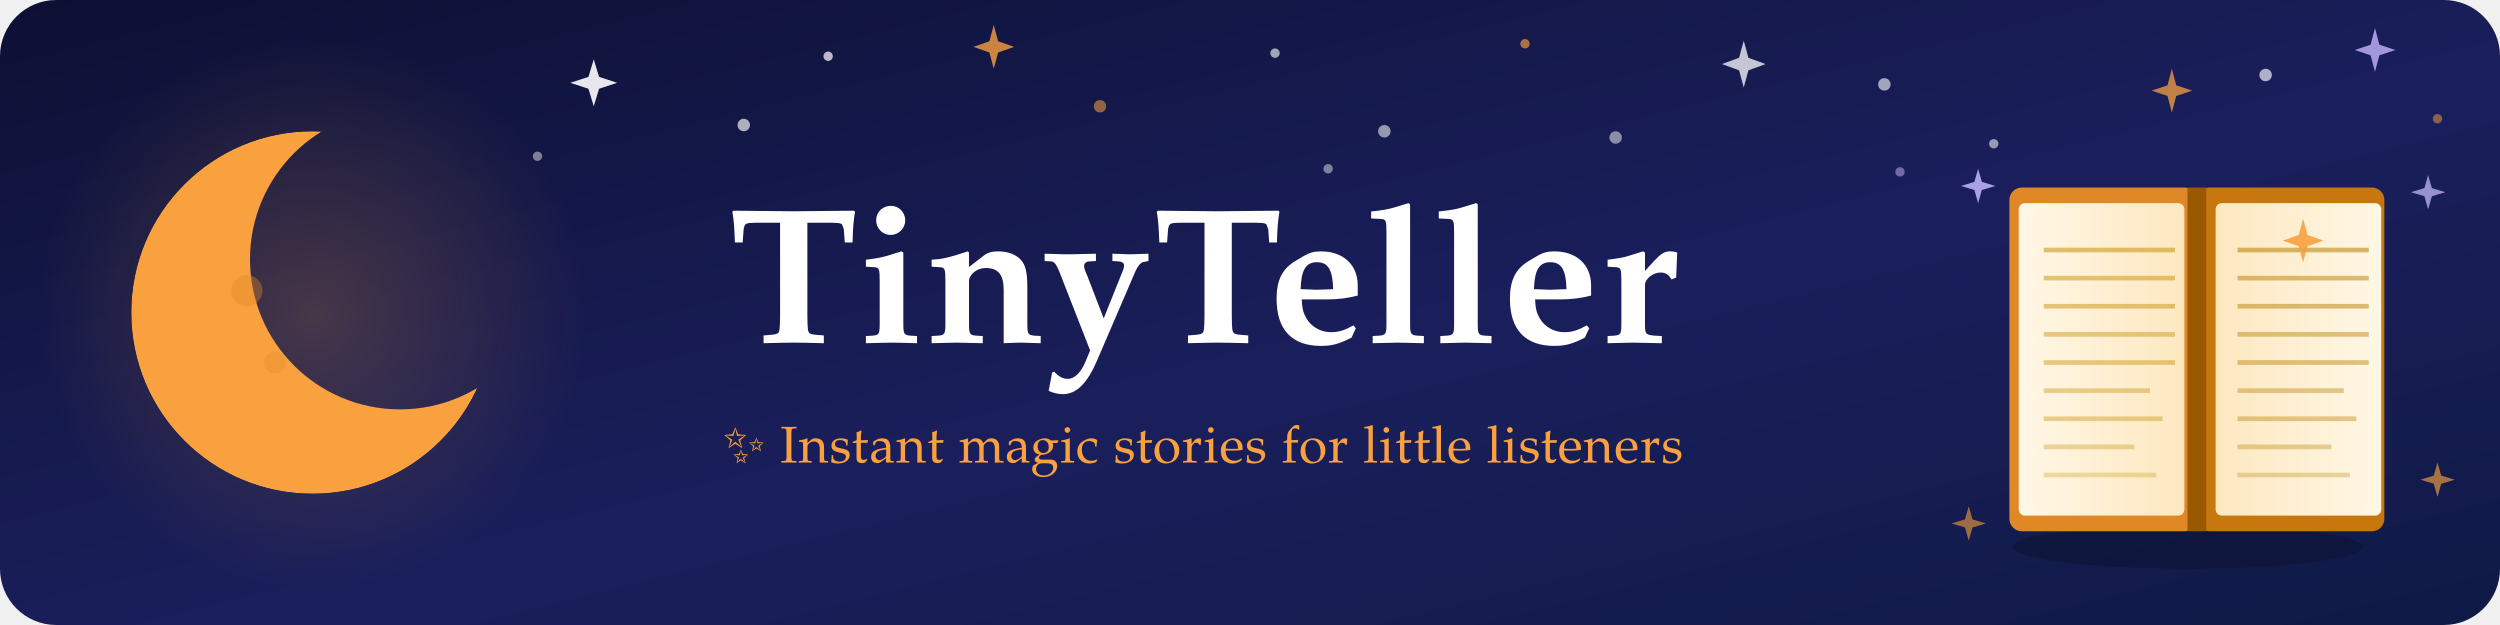
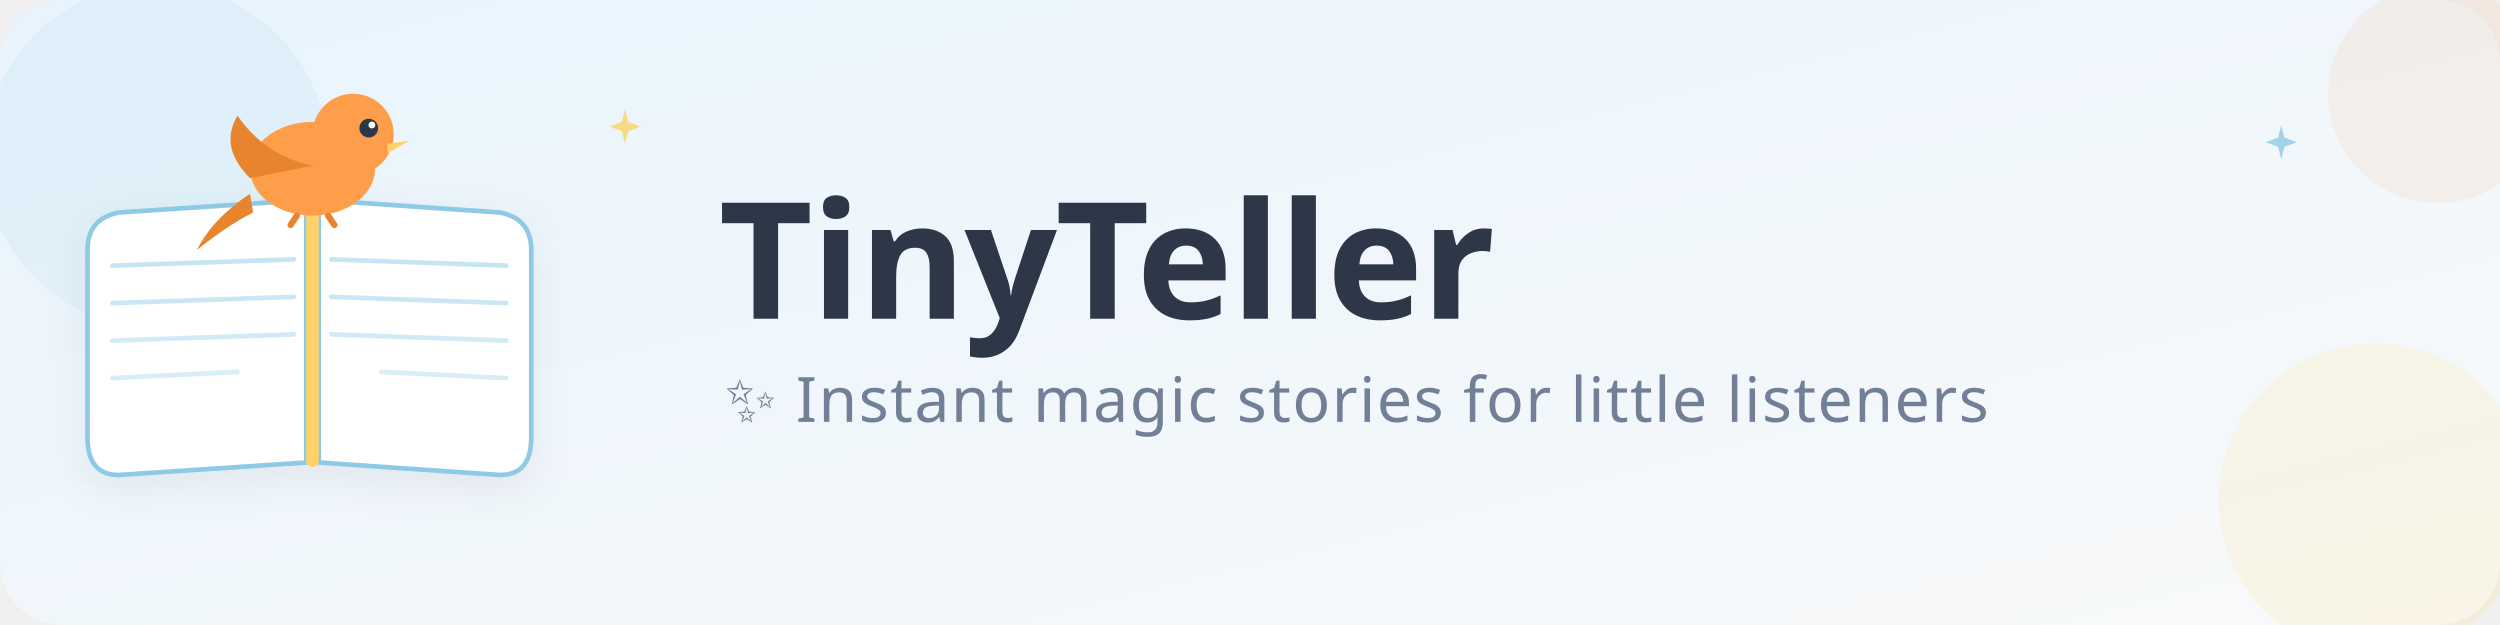
<svg xmlns="http://www.w3.org/2000/svg" viewBox="0 0 800 200">
  <defs>
-     <linearGradient id="sky" x1="0" y1="0" x2="1" y2="1" gradientUnits="objectBoundingBox">
-       <stop offset="0%" stop-color="#0d1033" />
-       <stop offset="55%" stop-color="#1a1f5c" />
-       <stop offset="100%" stop-color="#0f1a45" />
+     <linearGradient id="bgGrad" x1="0" y1="0" x2="1" y2="1">
+       <stop offset="0%" stop-color="#e8f4fd" />
+       <stop offset="100%" stop-color="#F8F9FA" />
    </linearGradient>
-     <radialGradient id="moonGlow" cx="50%" cy="50%" r="50%">
-       <stop offset="0%" stop-color="#f9a03f" stop-opacity="0.22" />
-       <stop offset="100%" stop-color="#f9a03f" stop-opacity="0" />
-     </radialGradient>
-     <mask id="crescent">
-       <circle cx="100" cy="100" r="58" fill="white" />
-       <circle cx="128" cy="83" r="48" fill="black" />
-     </mask>
-     <linearGradient id="pageL" x1="0" y1="0" x2="1" y2="0" gradientUnits="objectBoundingBox">
-       <stop offset="0%" stop-color="#fff7e6" />
-       <stop offset="100%" stop-color="#fde8c0" />
-     </linearGradient>
-     <linearGradient id="pageR" x1="0" y1="0" x2="1" y2="0" gradientUnits="objectBoundingBox">
-       <stop offset="0%" stop-color="#fde8c0" />
-       <stop offset="100%" stop-color="#fff7e6" />
-     </linearGradient>
+     <filter id="softShadow" x="-20%" y="-20%" width="140%" height="140%">
+       <feDropShadow dx="0" dy="4" stdDeviation="6" flood-color="#000" flood-opacity="0.06" />
+     </filter>
  </defs>
-   <rect width="800" height="200" rx="18" fill="url(#sky)" />
-   <circle cx="100" cy="100" r="88" fill="url(#moonGlow)" />
-   <circle cx="100" cy="100" r="58" fill="#f9a03f" mask="url(#crescent)" />
-   <circle cx="79" cy="93" r="5" fill="#e08826" opacity="0.38" />
-   <circle cx="88" cy="116" r="3.5" fill="#e08826" opacity="0.32" />
-   <path d="M190,19 L191.7,24.6 L197.5,26.5 L191.7,28.4 L190,34  L188.3,28.4 L182.5,26.5 L188.3,24.6Z" fill="white" opacity="0.90" />
-   <path d="M318,8  L319.4,13.2 L324.5,15  L319.4,16.8 L318,22  L316.6,16.8 L311.5,15  L316.6,13.2Z" fill="#f9a03f" opacity="0.80" />
-   <path d="M558,13 L559.5,18.5 L565,20.5  L559.5,22.5 L558,28  L556.5,22.5 L551,20.5  L556.5,18.5Z" fill="white" opacity="0.75" />
-   <path d="M695,22 L696.4,27.3 L701.5,29  L696.4,30.7 L695,36  L693.6,30.7 L688.5,29  L693.6,27.3Z" fill="#f9a03f" opacity="0.75" />
-   <path d="M760,9  L761.4,14.3 L766.5,16  L761.4,17.7 L760,23  L758.6,17.7 L753.5,16  L758.6,14.3Z" fill="#c4b5fd" opacity="0.80" />
-   <circle cx="238" cy="40" r="2" fill="white" opacity="0.65" />
-   <circle cx="265" cy="18" r="1.5" fill="white" opacity="0.70" />
-   <circle cx="352" cy="34" r="2" fill="#f9a03f" opacity="0.55" />
-   <circle cx="408" cy="17" r="1.5" fill="white" opacity="0.60" />
-   <circle cx="443" cy="42" r="2" fill="white" opacity="0.55" />
-   <circle cx="488" cy="14" r="1.5" fill="#f9a03f" opacity="0.65" />
-   <circle cx="517" cy="44" r="2" fill="white" opacity="0.50" />
-   <circle cx="603" cy="27" r="2" fill="white" opacity="0.60" />
-   <circle cx="638" cy="46" r="1.5" fill="white" opacity="0.55" />
-   <circle cx="725" cy="24" r="2" fill="white" opacity="0.65" />
-   <circle cx="780" cy="38" r="1.5" fill="#f9a03f" opacity="0.50" />
-   <circle cx="172" cy="50" r="1.5" fill="white" opacity="0.45" />
-   <circle cx="425" cy="54" r="1.5" fill="white" opacity="0.45" />
-   <circle cx="608" cy="55" r="1.5" fill="#c4b5fd" opacity="0.50" />
-   <text x="385" y="96" text-anchor="middle" dominant-baseline="central" font-family="Georgia, 'Palatino Linotype', 'Book Antiqua', serif" font-size="62" font-weight="bold" fill="white" letter-spacing="1">TinyTeller</text>
-   <text x="385" y="148" text-anchor="middle" font-family="Georgia, 'Palatino Linotype', serif" font-size="16.5" fill="#f9a03f" letter-spacing="0.3">✨ Instant magic stories for little listeners</text>
-   <ellipse cx="700" cy="175" rx="56" ry="7" fill="#000" opacity="0.18" />
-   <rect x="643" y="60" width="60" height="110" rx="4" fill="#e08826" />
-   <rect x="703" y="60" width="60" height="110" rx="4" fill="#c8760e" />
-   <rect x="700" y="60" width="6" height="110" fill="#9a5800" />
-   <rect x="646" y="65" width="53" height="100" rx="2" fill="url(#pageL)" />
-   <rect x="709" y="65" width="53" height="100" rx="2" fill="url(#pageR)" />
-   <line x1="654" y1="80" x2="696" y2="80" stroke="#c8920a" stroke-width="1.5" opacity="0.55" />
-   <line x1="654" y1="89" x2="696" y2="89" stroke="#c8920a" stroke-width="1.5" opacity="0.50" />
-   <line x1="654" y1="98" x2="696" y2="98" stroke="#c8920a" stroke-width="1.5" opacity="0.50" />
-   <line x1="654" y1="107" x2="696" y2="107" stroke="#c8920a" stroke-width="1.5" opacity="0.45" />
-   <line x1="654" y1="116" x2="696" y2="116" stroke="#c8920a" stroke-width="1.5" opacity="0.45" />
-   <line x1="654" y1="125" x2="688" y2="125" stroke="#c8920a" stroke-width="1.5" opacity="0.40" />
-   <line x1="654" y1="134" x2="692" y2="134" stroke="#c8920a" stroke-width="1.5" opacity="0.40" />
-   <line x1="654" y1="143" x2="683" y2="143" stroke="#c8920a" stroke-width="1.5" opacity="0.35" />
-   <line x1="654" y1="152" x2="690" y2="152" stroke="#c8920a" stroke-width="1.5" opacity="0.30" />
-   <line x1="716" y1="80" x2="758" y2="80" stroke="#b88000" stroke-width="1.5" opacity="0.55" />
-   <line x1="716" y1="89" x2="758" y2="89" stroke="#b88000" stroke-width="1.5" opacity="0.50" />
-   <line x1="716" y1="98" x2="758" y2="98" stroke="#b88000" stroke-width="1.5" opacity="0.50" />
-   <line x1="716" y1="107" x2="758" y2="107" stroke="#b88000" stroke-width="1.5" opacity="0.45" />
-   <line x1="716" y1="116" x2="758" y2="116" stroke="#b88000" stroke-width="1.5" opacity="0.45" />
-   <line x1="716" y1="125" x2="750" y2="125" stroke="#b88000" stroke-width="1.5" opacity="0.40" />
-   <line x1="716" y1="134" x2="754" y2="134" stroke="#b88000" stroke-width="1.5" opacity="0.40" />
-   <line x1="716" y1="143" x2="746" y2="143" stroke="#b88000" stroke-width="1.5" opacity="0.35" />
-   <line x1="716" y1="152" x2="752" y2="152" stroke="#b88000" stroke-width="1.5" opacity="0.30" />
-   <path d="M737,70 L738.4,75.2 L743.5,77  L738.4,78.8 L737,84  L735.6,78.8 L730.5,77  L735.6,75.2Z" fill="#f9a03f" opacity="0.90" />
-   <path d="M633,54 L634.2,58.2 L638.5,59.5 L634.2,60.8 L633,65  L631.8,60.8 L627.5,59.5 L631.8,58.2Z" fill="#c4b5fd" opacity="0.85" />
-   <path d="M777,56 L778.2,60.2 L782.5,61.5 L778.2,62.8 L777,67  L775.8,62.8 L771.5,61.5 L775.8,60.2Z" fill="#c4b5fd" opacity="0.75" />
-   <path d="M780,148 L781.2,152.2 L785.5,153.5 L781.2,154.8 L780,159 L778.8,154.8 L774.5,153.5 L778.8,152.2Z" fill="#f9a03f" opacity="0.65" />
-   <path d="M630,162 L631.2,166.2 L635.5,167.5 L631.2,168.8 L630,173 L628.8,168.8 L624.5,167.5 L628.8,166.2Z" fill="#f9a03f" opacity="0.60" />
+   <rect width="800" height="200" rx="20" fill="url(#bgGrad)" />
+   <circle cx="50" cy="50" r="55" fill="#8ECAE6" opacity="0.12" />
+   <circle cx="760" cy="160" r="50" fill="#FFD166" opacity="0.14" />
+   <circle cx="780" cy="30" r="35" fill="#FF9E4A" opacity="0.10" />
+   <g filter="url(#softShadow)">
+     <path d="M28 80 Q28 70 38 68 L98 64 L98 148 L38 152 Q28 152 28 140 Z" fill="#fff" stroke="#8ECAE6" stroke-width="1.5" stroke-linejoin="round" />
+     <path d="M170 80 Q170 70 160 68 L102 64 L102 148 L160 152 Q170 152 170 140 Z" fill="#fff" stroke="#8ECAE6" stroke-width="1.5" stroke-linejoin="round" />
+     <path d="M98 64 Q100 61 102 64 L102 148 Q100 151 98 148 Z" fill="#FFD166" />
+   </g>
+   <line x1="36" y1="85" x2="94" y2="83" stroke="#8ECAE6" stroke-width="1.5" stroke-linecap="round" opacity="0.50" />
+   <line x1="36" y1="97" x2="94" y2="95" stroke="#8ECAE6" stroke-width="1.5" stroke-linecap="round" opacity="0.45" />
+   <line x1="36" y1="109" x2="94" y2="107" stroke="#8ECAE6" stroke-width="1.5" stroke-linecap="round" opacity="0.40" />
+   <line x1="36" y1="121" x2="76" y2="119" stroke="#8ECAE6" stroke-width="1.5" stroke-linecap="round" opacity="0.35" />
+   <line x1="106" y1="83" x2="162" y2="85" stroke="#8ECAE6" stroke-width="1.5" stroke-linecap="round" opacity="0.50" />
+   <line x1="106" y1="95" x2="162" y2="97" stroke="#8ECAE6" stroke-width="1.5" stroke-linecap="round" opacity="0.45" />
+   <line x1="106" y1="107" x2="162" y2="109" stroke="#8ECAE6" stroke-width="1.5" stroke-linecap="round" opacity="0.40" />
+   <line x1="122" y1="119" x2="162" y2="121" stroke="#8ECAE6" stroke-width="1.5" stroke-linecap="round" opacity="0.35" />
+   <ellipse cx="100" cy="54" rx="20" ry="15" fill="#FF9E4A" />
+   <circle cx="113" cy="43" r="13" fill="#FF9E4A" />
+   <path d="M80 57 Q70 47 76 37 Q85 50 100 53 Z" fill="#e8832e" />
+   <path d="M80 62 Q68 70 63 80 Q73 72 81 68 Z" fill="#e8832e" />
+   <circle cx="118" cy="41" r="3" fill="#2D3748" />
+   <circle cx="119" cy="40" r="1.1" fill="#fff" />
+   <path d="M124 46 L131 45 L124 49 Z" fill="#FFD166" />
+   <line x1="95" y1="69" x2="93" y2="72" stroke="#e8832e" stroke-width="2" stroke-linecap="round" />
+   <line x1="105" y1="69" x2="107" y2="72" stroke="#e8832e" stroke-width="2" stroke-linecap="round" />
+   <path d="M200 35 L201 39 L205 40.5 L201 42 L200 46 L199 42 L195 40.5 L199 39Z" fill="#FFD166" opacity="0.80" />
+   <path d="M730 40 L731 44 L735 45.5 L731 47 L730 51 L729 47 L725 45.5 L729 44Z" fill="#8ECAE6" opacity="0.80" />
+   <text x="230" y="102" font-family="Nunito, system-ui, sans-serif" font-size="52" font-weight="900" fill="#2D3748" letter-spacing="-0.5">TinyTeller</text>
+   <text x="232" y="135" font-family="Nunito, system-ui, sans-serif" font-size="20" fill="#718096" letter-spacing="0.5">✨ Instant magic stories for little listeners</text>
</svg>
